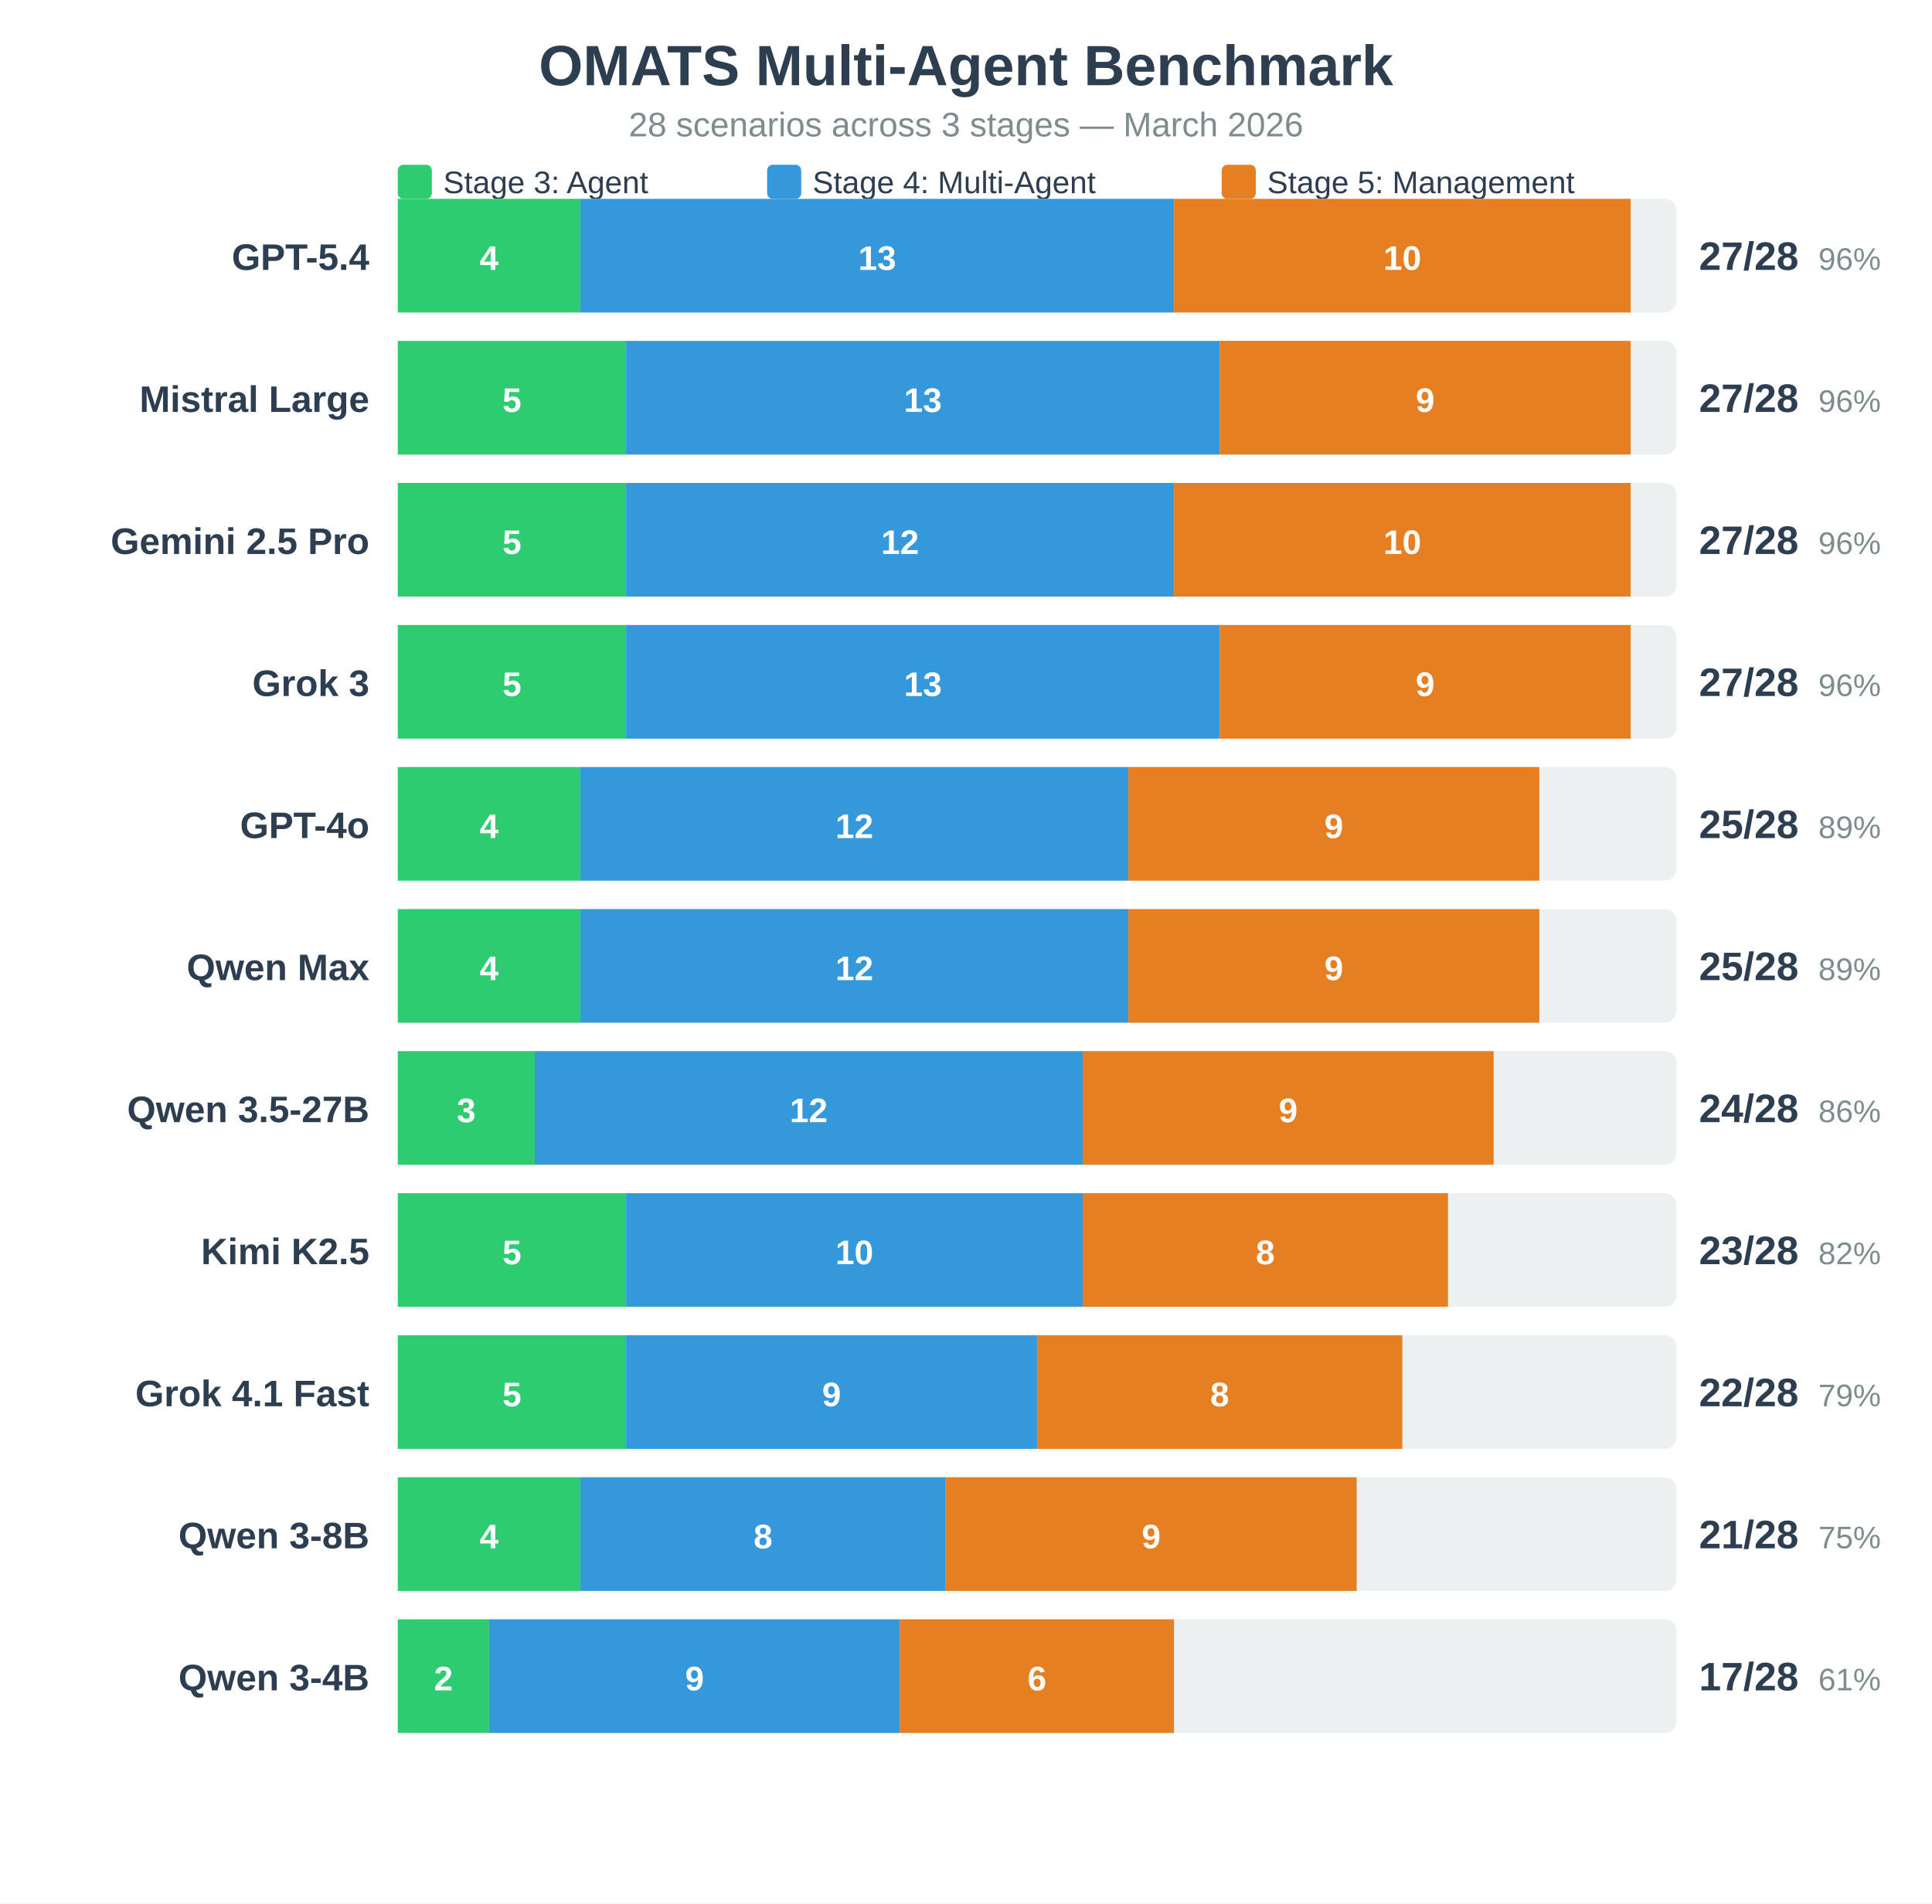
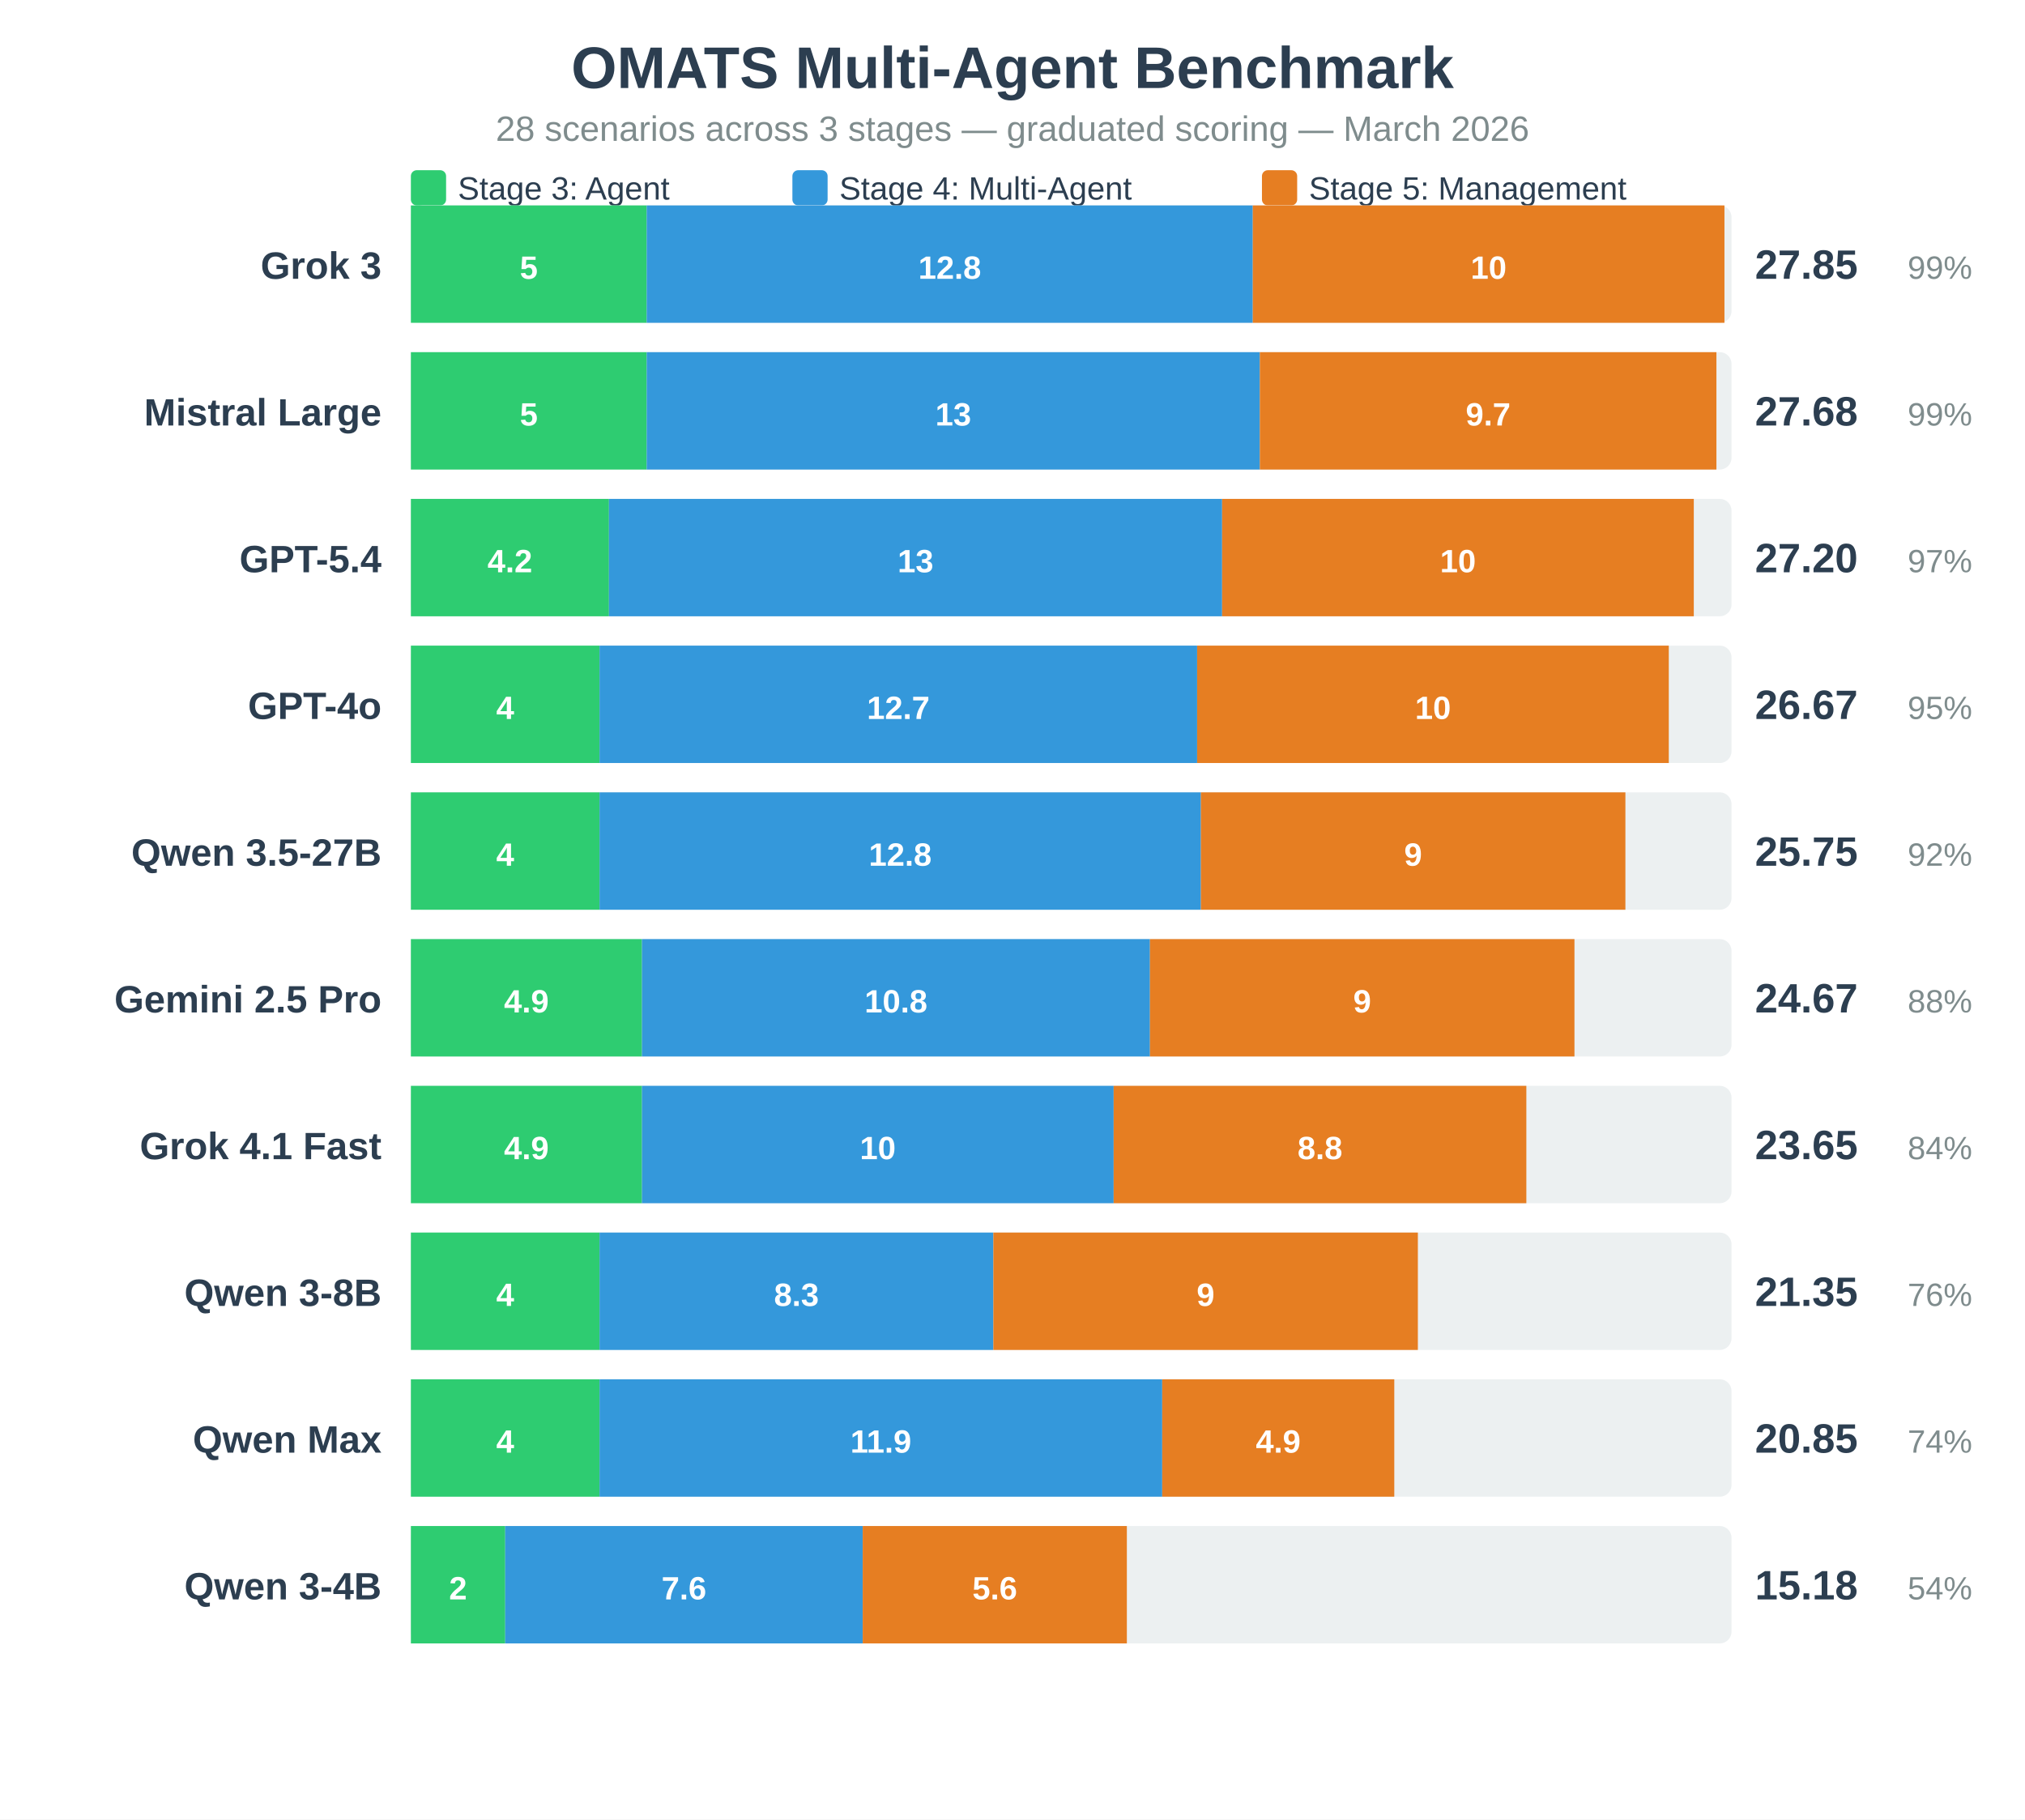
- <svg xmlns="http://www.w3.org/2000/svg" width="680" height="670" viewBox="0 0 680 670">
-   <rect width="680" height="670" fill="white" />
-   <text x="340.0" y="30" text-anchor="middle" font-family="Arial, Helvetica, sans-serif" font-size="20" font-weight="bold" fill="#2c3e50">OMATS Multi-Agent Benchmark</text>
-   <text x="340.0" y="48" text-anchor="middle" font-family="Arial, Helvetica, sans-serif" font-size="12" fill="#7f8c8d">28 scenarios across 3 stages — March 2026</text>
+ <svg xmlns="http://www.w3.org/2000/svg" width="690" height="620" viewBox="0 0 690 620">
+   <rect width="690" height="620" fill="white" />
+   <text x="345.0" y="30" text-anchor="middle" font-family="Arial, Helvetica, sans-serif" font-size="20" font-weight="bold" fill="#2c3e50">OMATS Multi-Agent Benchmark</text>
+   <text x="345.0" y="48" text-anchor="middle" font-family="Arial, Helvetica, sans-serif" font-size="12" fill="#7f8c8d">28 scenarios across 3 stages — graduated scoring — March 2026</text>
  <rect x="140" y="58" width="12" height="12" fill="#2ecc71" rx="2" />
  <text x="156" y="68" font-family="Arial, Helvetica, sans-serif" font-size="11" fill="#2c3e50">Stage 3: Agent</text>
  <rect x="270" y="58" width="12" height="12" fill="#3498db" rx="2" />
  <text x="286" y="68" font-family="Arial, Helvetica, sans-serif" font-size="11" fill="#2c3e50">Stage 4: Multi-Agent</text>
  <rect x="430" y="58" width="12" height="12" fill="#e67e22" rx="2" />
  <text x="446" y="68" font-family="Arial, Helvetica, sans-serif" font-size="11" fill="#2c3e50">Stage 5: Management</text>
-   <text x="130" y="95.0" text-anchor="end" font-family="Arial, Helvetica, sans-serif" font-size="13" font-weight="bold" fill="#2c3e50">GPT-5.4</text>
+   <text x="130" y="95.0" text-anchor="end" font-family="Arial, Helvetica, sans-serif" font-size="13" font-weight="bold" fill="#2c3e50">Grok 3</text>
  <rect x="140" y="70" width="450" height="40" fill="#ecf0f1" rx="4" />
-   <rect x="140" y="70" width="64.286" height="40" fill="#2ecc71" rx="0" />
-   <text x="172.143" y="95.0" text-anchor="middle" font-family="Arial, Helvetica, sans-serif" font-size="12" font-weight="bold" fill="white">4</text>
-   <rect x="204.286" y="70" width="208.929" height="40" fill="#3498db" rx="0" />
-   <text x="308.75" y="95.0" text-anchor="middle" font-family="Arial, Helvetica, sans-serif" font-size="12" font-weight="bold" fill="white">13</text>
-   <rect x="413.214" y="70" width="160.714" height="40" fill="#e67e22" rx="0" />
-   <text x="493.571" y="95.0" text-anchor="middle" font-family="Arial, Helvetica, sans-serif" font-size="12" font-weight="bold" fill="white">10</text>
-   <rect x="140" y="70" width="433.929" height="40" fill="none" stroke="none" rx="4" />
-   <text x="598" y="95.0" font-family="Arial, Helvetica, sans-serif" font-size="14" font-weight="bold" fill="#2c3e50">27/28</text>
-   <text x="640" y="95.0" font-family="Arial, Helvetica, sans-serif" font-size="11" fill="#7f8c8d">96%</text>
+   <rect x="140" y="70" width="80.357" height="40" fill="#2ecc71" rx="0" />
+   <text x="180.179" y="95.0" text-anchor="middle" font-family="Arial, Helvetica, sans-serif" font-size="11" font-weight="bold" fill="white">5</text>
+   <rect x="220.357" y="70" width="206.518" height="40" fill="#3498db" rx="0" />
+   <text x="323.616" y="95.0" text-anchor="middle" font-family="Arial, Helvetica, sans-serif" font-size="11" font-weight="bold" fill="white">12.8</text>
+   <rect x="426.875" y="70" width="160.714" height="40" fill="#e67e22" rx="0" />
+   <text x="507.232" y="95.0" text-anchor="middle" font-family="Arial, Helvetica, sans-serif" font-size="11" font-weight="bold" fill="white">10</text>
+   <text x="598" y="95.0" font-family="Arial, Helvetica, sans-serif" font-size="14" font-weight="bold" fill="#2c3e50">27.85</text>
+   <text x="650" y="95.0" font-family="Arial, Helvetica, sans-serif" font-size="11" fill="#7f8c8d">99%</text>
  <text x="130" y="145.0" text-anchor="end" font-family="Arial, Helvetica, sans-serif" font-size="13" font-weight="bold" fill="#2c3e50">Mistral Large</text>
  <rect x="140" y="120" width="450" height="40" fill="#ecf0f1" rx="4" />
  <rect x="140" y="120" width="80.357" height="40" fill="#2ecc71" rx="0" />
-   <text x="180.179" y="145.0" text-anchor="middle" font-family="Arial, Helvetica, sans-serif" font-size="12" font-weight="bold" fill="white">5</text>
+   <text x="180.179" y="145.0" text-anchor="middle" font-family="Arial, Helvetica, sans-serif" font-size="11" font-weight="bold" fill="white">5</text>
  <rect x="220.357" y="120" width="208.929" height="40" fill="#3498db" rx="0" />
-   <text x="324.821" y="145.0" text-anchor="middle" font-family="Arial, Helvetica, sans-serif" font-size="12" font-weight="bold" fill="white">13</text>
-   <rect x="429.286" y="120" width="144.643" height="40" fill="#e67e22" rx="0" />
-   <text x="501.607" y="145.0" text-anchor="middle" font-family="Arial, Helvetica, sans-serif" font-size="12" font-weight="bold" fill="white">9</text>
-   <rect x="140" y="120" width="433.929" height="40" fill="none" stroke="none" rx="4" />
-   <text x="598" y="145.0" font-family="Arial, Helvetica, sans-serif" font-size="14" font-weight="bold" fill="#2c3e50">27/28</text>
-   <text x="640" y="145.0" font-family="Arial, Helvetica, sans-serif" font-size="11" fill="#7f8c8d">96%</text>
-   <text x="130" y="195.0" text-anchor="end" font-family="Arial, Helvetica, sans-serif" font-size="13" font-weight="bold" fill="#2c3e50">Gemini 2.5 Pro</text>
+   <text x="324.821" y="145.0" text-anchor="middle" font-family="Arial, Helvetica, sans-serif" font-size="11" font-weight="bold" fill="white">13</text>
+   <rect x="429.286" y="120" width="155.571" height="40" fill="#e67e22" rx="0" />
+   <text x="507.071" y="145.0" text-anchor="middle" font-family="Arial, Helvetica, sans-serif" font-size="11" font-weight="bold" fill="white">9.7</text>
+   <text x="598" y="145.0" font-family="Arial, Helvetica, sans-serif" font-size="14" font-weight="bold" fill="#2c3e50">27.68</text>
+   <text x="650" y="145.0" font-family="Arial, Helvetica, sans-serif" font-size="11" fill="#7f8c8d">99%</text>
+   <text x="130" y="195.0" text-anchor="end" font-family="Arial, Helvetica, sans-serif" font-size="13" font-weight="bold" fill="#2c3e50">GPT-5.4</text>
  <rect x="140" y="170" width="450" height="40" fill="#ecf0f1" rx="4" />
-   <rect x="140" y="170" width="80.357" height="40" fill="#2ecc71" rx="0" />
-   <text x="180.179" y="195.0" text-anchor="middle" font-family="Arial, Helvetica, sans-serif" font-size="12" font-weight="bold" fill="white">5</text>
-   <rect x="220.357" y="170" width="192.857" height="40" fill="#3498db" rx="0" />
-   <text x="316.786" y="195.0" text-anchor="middle" font-family="Arial, Helvetica, sans-serif" font-size="12" font-weight="bold" fill="white">12</text>
-   <rect x="413.214" y="170" width="160.714" height="40" fill="#e67e22" rx="0" />
-   <text x="493.571" y="195.0" text-anchor="middle" font-family="Arial, Helvetica, sans-serif" font-size="12" font-weight="bold" fill="white">10</text>
-   <rect x="140" y="170" width="433.929" height="40" fill="none" stroke="none" rx="4" />
-   <text x="598" y="195.0" font-family="Arial, Helvetica, sans-serif" font-size="14" font-weight="bold" fill="#2c3e50">27/28</text>
-   <text x="640" y="195.0" font-family="Arial, Helvetica, sans-serif" font-size="11" fill="#7f8c8d">96%</text>
-   <text x="130" y="245.0" text-anchor="end" font-family="Arial, Helvetica, sans-serif" font-size="13" font-weight="bold" fill="#2c3e50">Grok 3</text>
+   <rect x="140" y="170" width="67.5" height="40" fill="#2ecc71" rx="0" />
+   <text x="173.75" y="195.0" text-anchor="middle" font-family="Arial, Helvetica, sans-serif" font-size="11" font-weight="bold" fill="white">4.2</text>
+   <rect x="207.5" y="170" width="208.929" height="40" fill="#3498db" rx="0" />
+   <text x="311.964" y="195.0" text-anchor="middle" font-family="Arial, Helvetica, sans-serif" font-size="11" font-weight="bold" fill="white">13</text>
+   <rect x="416.429" y="170" width="160.714" height="40" fill="#e67e22" rx="0" />
+   <text x="496.786" y="195.0" text-anchor="middle" font-family="Arial, Helvetica, sans-serif" font-size="11" font-weight="bold" fill="white">10</text>
+   <text x="598" y="195.0" font-family="Arial, Helvetica, sans-serif" font-size="14" font-weight="bold" fill="#2c3e50">27.20</text>
+   <text x="650" y="195.0" font-family="Arial, Helvetica, sans-serif" font-size="11" fill="#7f8c8d">97%</text>
+   <text x="130" y="245.0" text-anchor="end" font-family="Arial, Helvetica, sans-serif" font-size="13" font-weight="bold" fill="#2c3e50">GPT-4o</text>
  <rect x="140" y="220" width="450" height="40" fill="#ecf0f1" rx="4" />
-   <rect x="140" y="220" width="80.357" height="40" fill="#2ecc71" rx="0" />
-   <text x="180.179" y="245.0" text-anchor="middle" font-family="Arial, Helvetica, sans-serif" font-size="12" font-weight="bold" fill="white">5</text>
-   <rect x="220.357" y="220" width="208.929" height="40" fill="#3498db" rx="0" />
-   <text x="324.821" y="245.0" text-anchor="middle" font-family="Arial, Helvetica, sans-serif" font-size="12" font-weight="bold" fill="white">13</text>
-   <rect x="429.286" y="220" width="144.643" height="40" fill="#e67e22" rx="0" />
-   <text x="501.607" y="245.0" text-anchor="middle" font-family="Arial, Helvetica, sans-serif" font-size="12" font-weight="bold" fill="white">9</text>
-   <rect x="140" y="220" width="433.929" height="40" fill="none" stroke="none" rx="4" />
-   <text x="598" y="245.0" font-family="Arial, Helvetica, sans-serif" font-size="14" font-weight="bold" fill="#2c3e50">27/28</text>
-   <text x="640" y="245.0" font-family="Arial, Helvetica, sans-serif" font-size="11" fill="#7f8c8d">96%</text>
-   <text x="130" y="295.0" text-anchor="end" font-family="Arial, Helvetica, sans-serif" font-size="13" font-weight="bold" fill="#2c3e50">GPT-4o</text>
+   <rect x="140" y="220" width="64.286" height="40" fill="#2ecc71" rx="0" />
+   <text x="172.143" y="245.0" text-anchor="middle" font-family="Arial, Helvetica, sans-serif" font-size="11" font-weight="bold" fill="white">4</text>
+   <rect x="204.286" y="220" width="203.625" height="40" fill="#3498db" rx="0" />
+   <text x="306.098" y="245.0" text-anchor="middle" font-family="Arial, Helvetica, sans-serif" font-size="11" font-weight="bold" fill="white">12.7</text>
+   <rect x="407.911" y="220" width="160.714" height="40" fill="#e67e22" rx="0" />
+   <text x="488.268" y="245.0" text-anchor="middle" font-family="Arial, Helvetica, sans-serif" font-size="11" font-weight="bold" fill="white">10</text>
+   <text x="598" y="245.0" font-family="Arial, Helvetica, sans-serif" font-size="14" font-weight="bold" fill="#2c3e50">26.67</text>
+   <text x="650" y="245.0" font-family="Arial, Helvetica, sans-serif" font-size="11" fill="#7f8c8d">95%</text>
+   <text x="130" y="295.0" text-anchor="end" font-family="Arial, Helvetica, sans-serif" font-size="13" font-weight="bold" fill="#2c3e50">Qwen 3.5-27B</text>
  <rect x="140" y="270" width="450" height="40" fill="#ecf0f1" rx="4" />
  <rect x="140" y="270" width="64.286" height="40" fill="#2ecc71" rx="0" />
-   <text x="172.143" y="295.0" text-anchor="middle" font-family="Arial, Helvetica, sans-serif" font-size="12" font-weight="bold" fill="white">4</text>
-   <rect x="204.286" y="270" width="192.857" height="40" fill="#3498db" rx="0" />
-   <text x="300.714" y="295.0" text-anchor="middle" font-family="Arial, Helvetica, sans-serif" font-size="12" font-weight="bold" fill="white">12</text>
-   <rect x="397.143" y="270" width="144.643" height="40" fill="#e67e22" rx="0" />
-   <text x="469.464" y="295.0" text-anchor="middle" font-family="Arial, Helvetica, sans-serif" font-size="12" font-weight="bold" fill="white">9</text>
-   <rect x="140" y="270" width="401.786" height="40" fill="none" stroke="none" rx="4" />
-   <text x="598" y="295.0" font-family="Arial, Helvetica, sans-serif" font-size="14" font-weight="bold" fill="#2c3e50">25/28</text>
-   <text x="640" y="295.0" font-family="Arial, Helvetica, sans-serif" font-size="11" fill="#7f8c8d">89%</text>
-   <text x="130" y="345.0" text-anchor="end" font-family="Arial, Helvetica, sans-serif" font-size="13" font-weight="bold" fill="#2c3e50">Qwen Max</text>
+   <text x="172.143" y="295.0" text-anchor="middle" font-family="Arial, Helvetica, sans-serif" font-size="11" font-weight="bold" fill="white">4</text>
+   <rect x="204.286" y="270" width="204.911" height="40" fill="#3498db" rx="0" />
+   <text x="306.741" y="295.0" text-anchor="middle" font-family="Arial, Helvetica, sans-serif" font-size="11" font-weight="bold" fill="white">12.8</text>
+   <rect x="409.196" y="270" width="144.643" height="40" fill="#e67e22" rx="0" />
+   <text x="481.518" y="295.0" text-anchor="middle" font-family="Arial, Helvetica, sans-serif" font-size="11" font-weight="bold" fill="white">9</text>
+   <text x="598" y="295.0" font-family="Arial, Helvetica, sans-serif" font-size="14" font-weight="bold" fill="#2c3e50">25.75</text>
+   <text x="650" y="295.0" font-family="Arial, Helvetica, sans-serif" font-size="11" fill="#7f8c8d">92%</text>
+   <text x="130" y="345.0" text-anchor="end" font-family="Arial, Helvetica, sans-serif" font-size="13" font-weight="bold" fill="#2c3e50">Gemini 2.5 Pro</text>
  <rect x="140" y="320" width="450" height="40" fill="#ecf0f1" rx="4" />
-   <rect x="140" y="320" width="64.286" height="40" fill="#2ecc71" rx="0" />
-   <text x="172.143" y="345.0" text-anchor="middle" font-family="Arial, Helvetica, sans-serif" font-size="12" font-weight="bold" fill="white">4</text>
-   <rect x="204.286" y="320" width="192.857" height="40" fill="#3498db" rx="0" />
-   <text x="300.714" y="345.0" text-anchor="middle" font-family="Arial, Helvetica, sans-serif" font-size="12" font-weight="bold" fill="white">12</text>
-   <rect x="397.143" y="320" width="144.643" height="40" fill="#e67e22" rx="0" />
-   <text x="469.464" y="345.0" text-anchor="middle" font-family="Arial, Helvetica, sans-serif" font-size="12" font-weight="bold" fill="white">9</text>
-   <rect x="140" y="320" width="401.786" height="40" fill="none" stroke="none" rx="4" />
-   <text x="598" y="345.0" font-family="Arial, Helvetica, sans-serif" font-size="14" font-weight="bold" fill="#2c3e50">25/28</text>
-   <text x="640" y="345.0" font-family="Arial, Helvetica, sans-serif" font-size="11" fill="#7f8c8d">89%</text>
-   <text x="130" y="395.0" text-anchor="end" font-family="Arial, Helvetica, sans-serif" font-size="13" font-weight="bold" fill="#2c3e50">Qwen 3.5-27B</text>
+   <rect x="140" y="320" width="78.75" height="40" fill="#2ecc71" rx="0" />
+   <text x="179.375" y="345.0" text-anchor="middle" font-family="Arial, Helvetica, sans-serif" font-size="11" font-weight="bold" fill="white">4.9</text>
+   <rect x="218.75" y="320" width="173.089" height="40" fill="#3498db" rx="0" />
+   <text x="305.295" y="345.0" text-anchor="middle" font-family="Arial, Helvetica, sans-serif" font-size="11" font-weight="bold" fill="white">10.8</text>
+   <rect x="391.839" y="320" width="144.643" height="40" fill="#e67e22" rx="0" />
+   <text x="464.161" y="345.0" text-anchor="middle" font-family="Arial, Helvetica, sans-serif" font-size="11" font-weight="bold" fill="white">9</text>
+   <text x="598" y="345.0" font-family="Arial, Helvetica, sans-serif" font-size="14" font-weight="bold" fill="#2c3e50">24.67</text>
+   <text x="650" y="345.0" font-family="Arial, Helvetica, sans-serif" font-size="11" fill="#7f8c8d">88%</text>
+   <text x="130" y="395.0" text-anchor="end" font-family="Arial, Helvetica, sans-serif" font-size="13" font-weight="bold" fill="#2c3e50">Grok 4.1 Fast</text>
  <rect x="140" y="370" width="450" height="40" fill="#ecf0f1" rx="4" />
-   <rect x="140" y="370" width="48.214" height="40" fill="#2ecc71" rx="0" />
-   <text x="164.107" y="395.0" text-anchor="middle" font-family="Arial, Helvetica, sans-serif" font-size="12" font-weight="bold" fill="white">3</text>
-   <rect x="188.214" y="370" width="192.857" height="40" fill="#3498db" rx="0" />
-   <text x="284.643" y="395.0" text-anchor="middle" font-family="Arial, Helvetica, sans-serif" font-size="12" font-weight="bold" fill="white">12</text>
-   <rect x="381.071" y="370" width="144.643" height="40" fill="#e67e22" rx="0" />
-   <text x="453.393" y="395.0" text-anchor="middle" font-family="Arial, Helvetica, sans-serif" font-size="12" font-weight="bold" fill="white">9</text>
-   <rect x="140" y="370" width="385.714" height="40" fill="none" stroke="none" rx="4" />
-   <text x="598" y="395.0" font-family="Arial, Helvetica, sans-serif" font-size="14" font-weight="bold" fill="#2c3e50">24/28</text>
-   <text x="640" y="395.0" font-family="Arial, Helvetica, sans-serif" font-size="11" fill="#7f8c8d">86%</text>
-   <text x="130" y="445.0" text-anchor="end" font-family="Arial, Helvetica, sans-serif" font-size="13" font-weight="bold" fill="#2c3e50">Kimi K2.5</text>
+   <rect x="140" y="370" width="78.75" height="40" fill="#2ecc71" rx="0" />
+   <text x="179.375" y="395.0" text-anchor="middle" font-family="Arial, Helvetica, sans-serif" font-size="11" font-weight="bold" fill="white">4.9</text>
+   <rect x="218.75" y="370" width="160.714" height="40" fill="#3498db" rx="0" />
+   <text x="299.107" y="395.0" text-anchor="middle" font-family="Arial, Helvetica, sans-serif" font-size="11" font-weight="bold" fill="white">10</text>
+   <rect x="379.464" y="370" width="140.625" height="40" fill="#e67e22" rx="0" />
+   <text x="449.777" y="395.0" text-anchor="middle" font-family="Arial, Helvetica, sans-serif" font-size="11" font-weight="bold" fill="white">8.8</text>
+   <text x="598" y="395.0" font-family="Arial, Helvetica, sans-serif" font-size="14" font-weight="bold" fill="#2c3e50">23.65</text>
+   <text x="650" y="395.0" font-family="Arial, Helvetica, sans-serif" font-size="11" fill="#7f8c8d">84%</text>
+   <text x="130" y="445.0" text-anchor="end" font-family="Arial, Helvetica, sans-serif" font-size="13" font-weight="bold" fill="#2c3e50">Qwen 3-8B</text>
  <rect x="140" y="420" width="450" height="40" fill="#ecf0f1" rx="4" />
-   <rect x="140" y="420" width="80.357" height="40" fill="#2ecc71" rx="0" />
-   <text x="180.179" y="445.0" text-anchor="middle" font-family="Arial, Helvetica, sans-serif" font-size="12" font-weight="bold" fill="white">5</text>
-   <rect x="220.357" y="420" width="160.714" height="40" fill="#3498db" rx="0" />
-   <text x="300.714" y="445.0" text-anchor="middle" font-family="Arial, Helvetica, sans-serif" font-size="12" font-weight="bold" fill="white">10</text>
-   <rect x="381.071" y="420" width="128.571" height="40" fill="#e67e22" rx="0" />
-   <text x="445.357" y="445.0" text-anchor="middle" font-family="Arial, Helvetica, sans-serif" font-size="12" font-weight="bold" fill="white">8</text>
-   <rect x="140" y="420" width="369.643" height="40" fill="none" stroke="none" rx="4" />
-   <text x="598" y="445.0" font-family="Arial, Helvetica, sans-serif" font-size="14" font-weight="bold" fill="#2c3e50">23/28</text>
-   <text x="640" y="445.0" font-family="Arial, Helvetica, sans-serif" font-size="11" fill="#7f8c8d">82%</text>
-   <text x="130" y="495.0" text-anchor="end" font-family="Arial, Helvetica, sans-serif" font-size="13" font-weight="bold" fill="#2c3e50">Grok 4.1 Fast</text>
+   <rect x="140" y="420" width="64.286" height="40" fill="#2ecc71" rx="0" />
+   <text x="172.143" y="445.0" text-anchor="middle" font-family="Arial, Helvetica, sans-serif" font-size="11" font-weight="bold" fill="white">4</text>
+   <rect x="204.286" y="420" width="134.196" height="40" fill="#3498db" rx="0" />
+   <text x="271.384" y="445.0" text-anchor="middle" font-family="Arial, Helvetica, sans-serif" font-size="11" font-weight="bold" fill="white">8.3</text>
+   <rect x="338.482" y="420" width="144.643" height="40" fill="#e67e22" rx="0" />
+   <text x="410.804" y="445.0" text-anchor="middle" font-family="Arial, Helvetica, sans-serif" font-size="11" font-weight="bold" fill="white">9</text>
+   <text x="598" y="445.0" font-family="Arial, Helvetica, sans-serif" font-size="14" font-weight="bold" fill="#2c3e50">21.35</text>
+   <text x="650" y="445.0" font-family="Arial, Helvetica, sans-serif" font-size="11" fill="#7f8c8d">76%</text>
+   <text x="130" y="495.0" text-anchor="end" font-family="Arial, Helvetica, sans-serif" font-size="13" font-weight="bold" fill="#2c3e50">Qwen Max</text>
  <rect x="140" y="470" width="450" height="40" fill="#ecf0f1" rx="4" />
-   <rect x="140" y="470" width="80.357" height="40" fill="#2ecc71" rx="0" />
-   <text x="180.179" y="495.0" text-anchor="middle" font-family="Arial, Helvetica, sans-serif" font-size="12" font-weight="bold" fill="white">5</text>
-   <rect x="220.357" y="470" width="144.643" height="40" fill="#3498db" rx="0" />
-   <text x="292.679" y="495.0" text-anchor="middle" font-family="Arial, Helvetica, sans-serif" font-size="12" font-weight="bold" fill="white">9</text>
-   <rect x="365.0" y="470" width="128.571" height="40" fill="#e67e22" rx="0" />
-   <text x="429.286" y="495.0" text-anchor="middle" font-family="Arial, Helvetica, sans-serif" font-size="12" font-weight="bold" fill="white">8</text>
-   <rect x="140" y="470" width="353.571" height="40" fill="none" stroke="none" rx="4" />
-   <text x="598" y="495.0" font-family="Arial, Helvetica, sans-serif" font-size="14" font-weight="bold" fill="#2c3e50">22/28</text>
-   <text x="640" y="495.0" font-family="Arial, Helvetica, sans-serif" font-size="11" fill="#7f8c8d">79%</text>
-   <text x="130" y="545.0" text-anchor="end" font-family="Arial, Helvetica, sans-serif" font-size="13" font-weight="bold" fill="#2c3e50">Qwen 3-8B</text>
+   <rect x="140" y="470" width="64.286" height="40" fill="#2ecc71" rx="0" />
+   <text x="172.143" y="495.0" text-anchor="middle" font-family="Arial, Helvetica, sans-serif" font-size="11" font-weight="bold" fill="white">4</text>
+   <rect x="204.286" y="470" width="191.732" height="40" fill="#3498db" rx="0" />
+   <text x="300.152" y="495.0" text-anchor="middle" font-family="Arial, Helvetica, sans-serif" font-size="11" font-weight="bold" fill="white">11.9</text>
+   <rect x="396.018" y="470" width="79.071" height="40" fill="#e67e22" rx="0" />
+   <text x="435.554" y="495.0" text-anchor="middle" font-family="Arial, Helvetica, sans-serif" font-size="11" font-weight="bold" fill="white">4.9</text>
+   <text x="598" y="495.0" font-family="Arial, Helvetica, sans-serif" font-size="14" font-weight="bold" fill="#2c3e50">20.85</text>
+   <text x="650" y="495.0" font-family="Arial, Helvetica, sans-serif" font-size="11" fill="#7f8c8d">74%</text>
+   <text x="130" y="545.0" text-anchor="end" font-family="Arial, Helvetica, sans-serif" font-size="13" font-weight="bold" fill="#2c3e50">Qwen 3-4B</text>
  <rect x="140" y="520" width="450" height="40" fill="#ecf0f1" rx="4" />
-   <rect x="140" y="520" width="64.286" height="40" fill="#2ecc71" rx="0" />
-   <text x="172.143" y="545.0" text-anchor="middle" font-family="Arial, Helvetica, sans-serif" font-size="12" font-weight="bold" fill="white">4</text>
-   <rect x="204.286" y="520" width="128.571" height="40" fill="#3498db" rx="0" />
-   <text x="268.571" y="545.0" text-anchor="middle" font-family="Arial, Helvetica, sans-serif" font-size="12" font-weight="bold" fill="white">8</text>
-   <rect x="332.857" y="520" width="144.643" height="40" fill="#e67e22" rx="0" />
-   <text x="405.179" y="545.0" text-anchor="middle" font-family="Arial, Helvetica, sans-serif" font-size="12" font-weight="bold" fill="white">9</text>
-   <rect x="140" y="520" width="337.5" height="40" fill="none" stroke="none" rx="4" />
-   <text x="598" y="545.0" font-family="Arial, Helvetica, sans-serif" font-size="14" font-weight="bold" fill="#2c3e50">21/28</text>
-   <text x="640" y="545.0" font-family="Arial, Helvetica, sans-serif" font-size="11" fill="#7f8c8d">75%</text>
-   <text x="130" y="595.0" text-anchor="end" font-family="Arial, Helvetica, sans-serif" font-size="13" font-weight="bold" fill="#2c3e50">Qwen 3-4B</text>
-   <rect x="140" y="570" width="450" height="40" fill="#ecf0f1" rx="4" />
-   <rect x="140" y="570" width="32.143" height="40" fill="#2ecc71" rx="0" />
-   <text x="156.071" y="595.0" text-anchor="middle" font-family="Arial, Helvetica, sans-serif" font-size="12" font-weight="bold" fill="white">2</text>
-   <rect x="172.143" y="570" width="144.643" height="40" fill="#3498db" rx="0" />
-   <text x="244.464" y="595.0" text-anchor="middle" font-family="Arial, Helvetica, sans-serif" font-size="12" font-weight="bold" fill="white">9</text>
-   <rect x="316.786" y="570" width="96.429" height="40" fill="#e67e22" rx="0" />
-   <text x="365" y="595.0" text-anchor="middle" font-family="Arial, Helvetica, sans-serif" font-size="12" font-weight="bold" fill="white">6</text>
-   <rect x="140" y="570" width="273.214" height="40" fill="none" stroke="none" rx="4" />
-   <text x="598" y="595.0" font-family="Arial, Helvetica, sans-serif" font-size="14" font-weight="bold" fill="#2c3e50">17/28</text>
-   <text x="640" y="595.0" font-family="Arial, Helvetica, sans-serif" font-size="11" fill="#7f8c8d">61%</text>
+   <rect x="140" y="520" width="32.143" height="40" fill="#2ecc71" rx="0" />
+   <text x="156.071" y="545.0" text-anchor="middle" font-family="Arial, Helvetica, sans-serif" font-size="11" font-weight="bold" fill="white">2</text>
+   <rect x="172.143" y="520" width="121.821" height="40" fill="#3498db" rx="0" />
+   <text x="233.054" y="545.0" text-anchor="middle" font-family="Arial, Helvetica, sans-serif" font-size="11" font-weight="bold" fill="white">7.6</text>
+   <rect x="293.964" y="520" width="90" height="40" fill="#e67e22" rx="0" />
+   <text x="338.964" y="545.0" text-anchor="middle" font-family="Arial, Helvetica, sans-serif" font-size="11" font-weight="bold" fill="white">5.6</text>
+   <text x="598" y="545.0" font-family="Arial, Helvetica, sans-serif" font-size="14" font-weight="bold" fill="#2c3e50">15.18</text>
+   <text x="650" y="545.0" font-family="Arial, Helvetica, sans-serif" font-size="11" fill="#7f8c8d">54%</text>
</svg>
